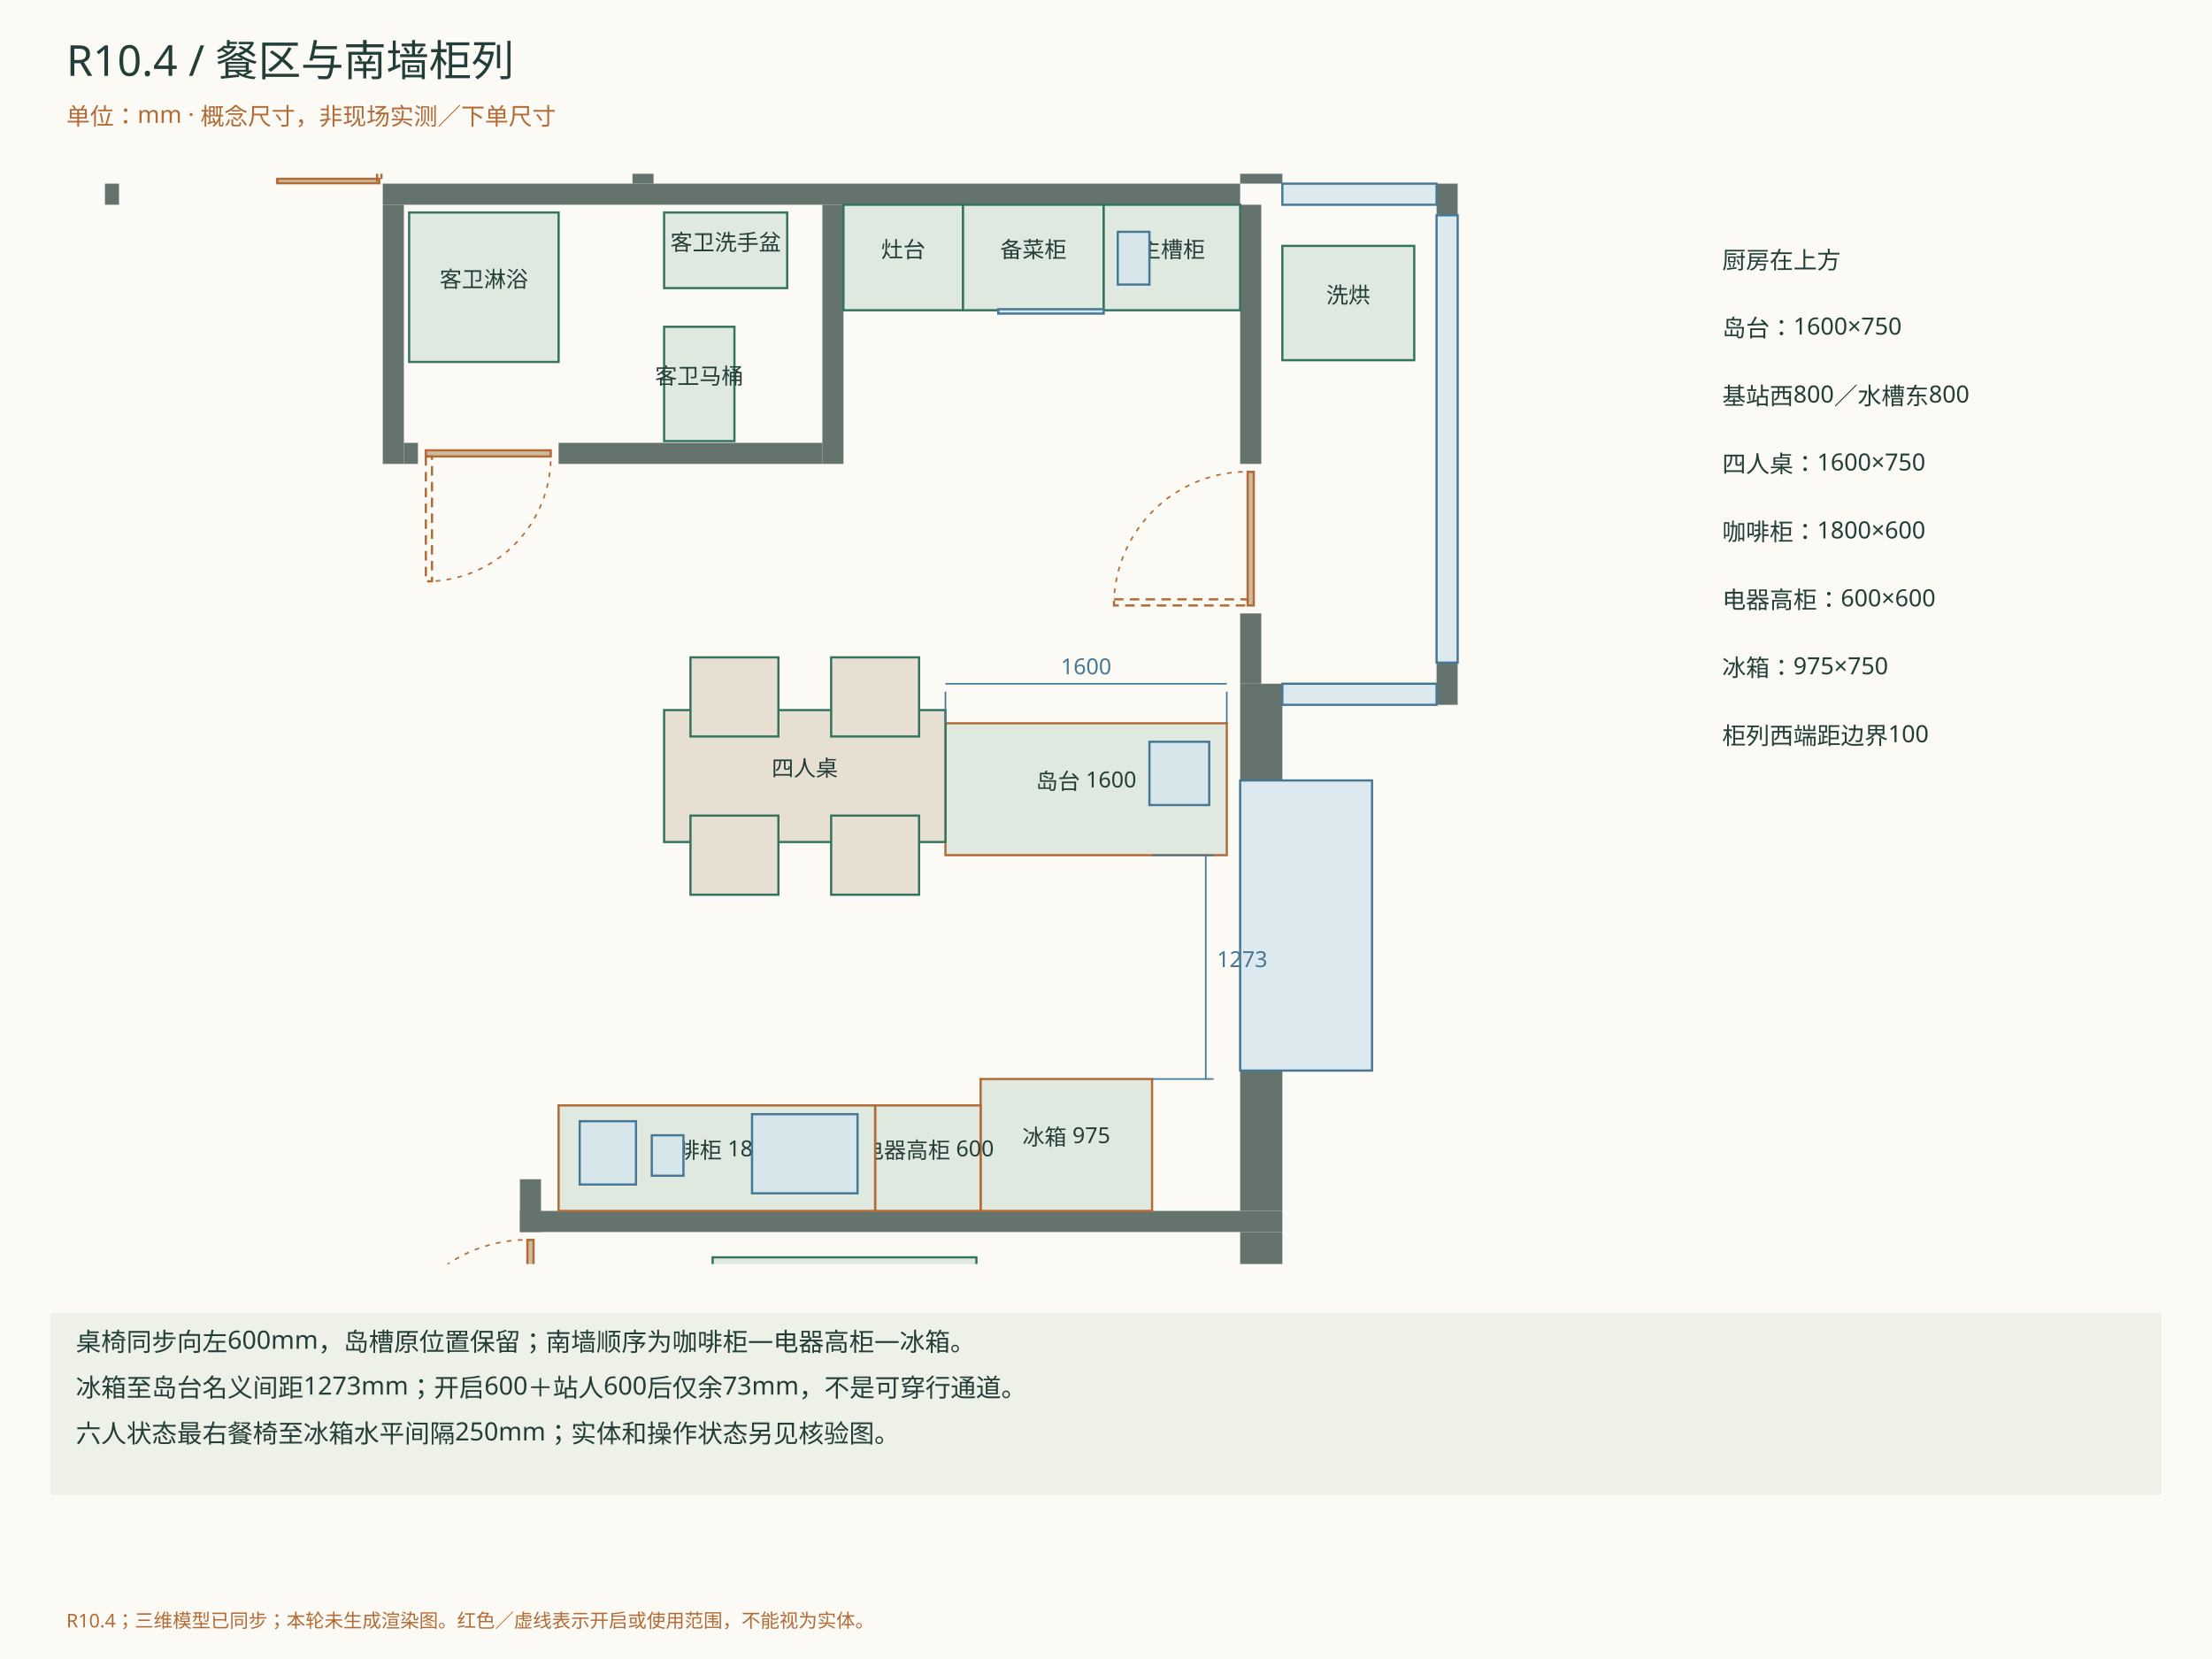
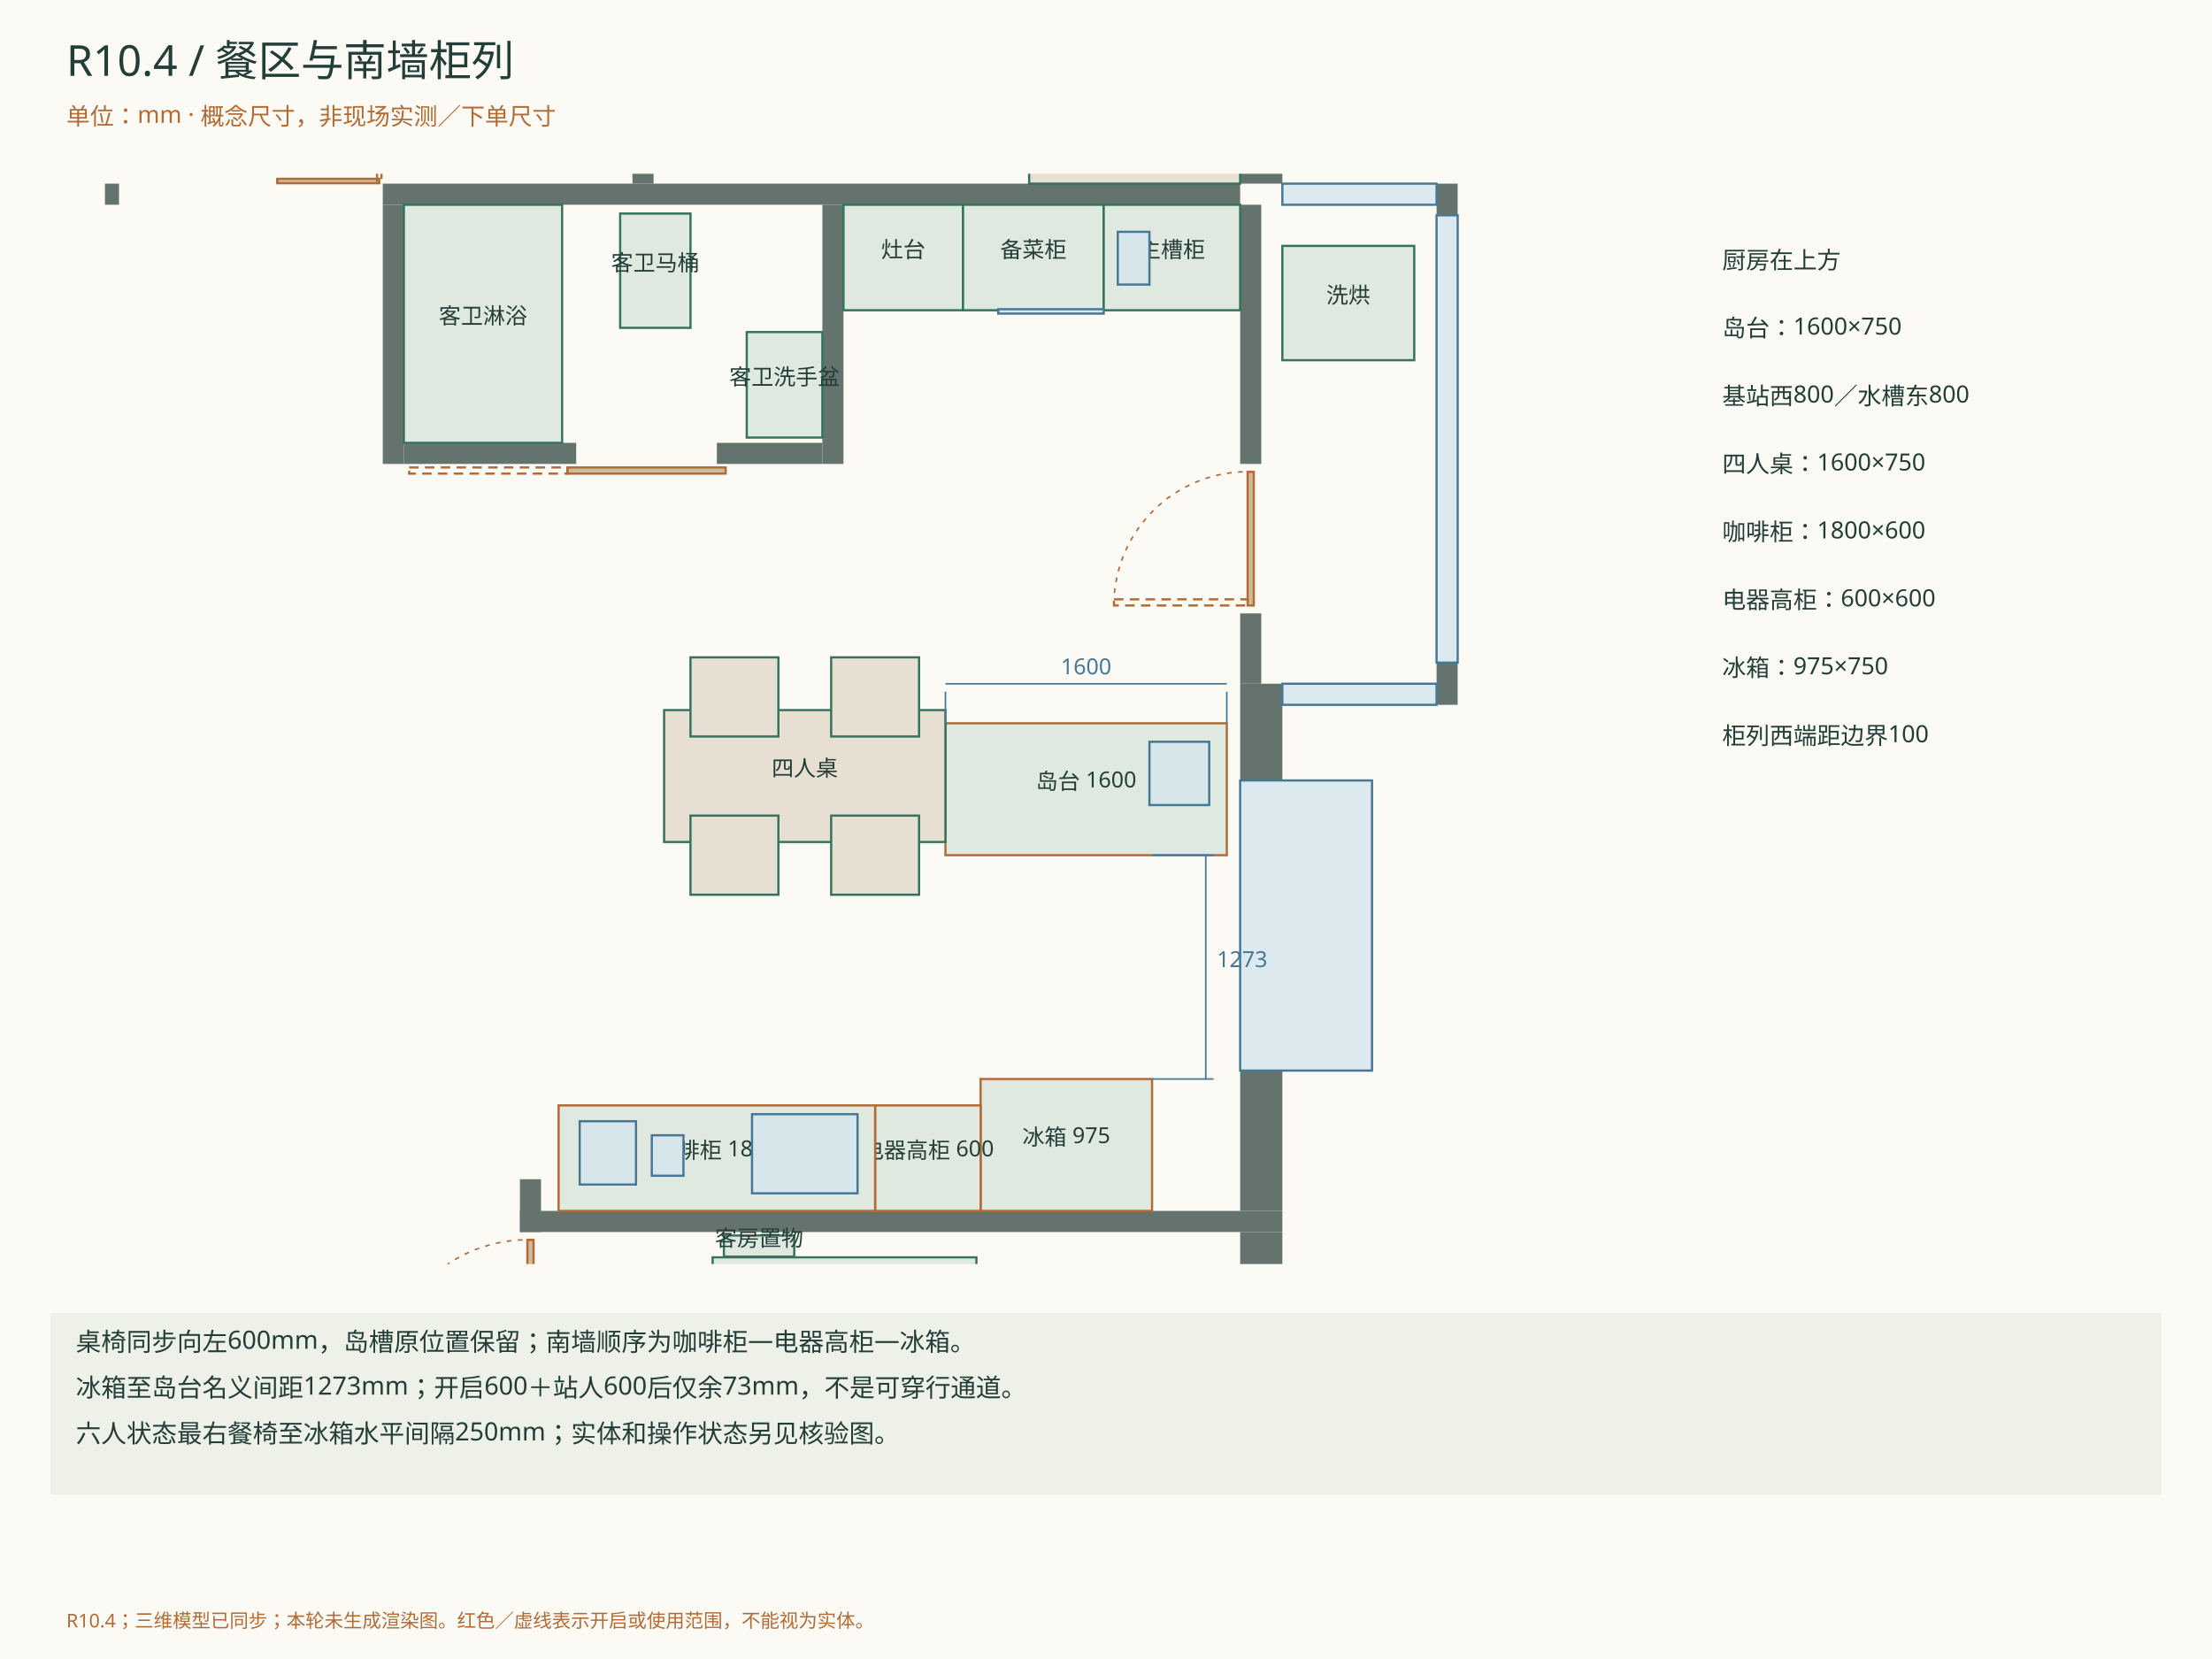
<svg xmlns="http://www.w3.org/2000/svg" viewBox="0 0 1400 1050" role="img">
  <rect width="100%" height="100%" fill="#fbfaf5" />
  <g font-family="PingFang SC, Microsoft YaHei, sans-serif">
    <text x="42" y="48" font-size="27" fill="#233e38" text-anchor="start">R10.4  /  餐区与南墙柜列</text>
    <text x="42" y="79" font-size="15" fill="#b36b36" text-anchor="start">单位：mm · 概念尺寸，非现场实测／下单尺寸</text>
    <defs>
      <clipPath id="panel_3">
        <rect x="40" y="110" width="1050" height="690" fill="white" stroke="none" stroke-width="1.4" />
      </clipPath>
    </defs>
    <g clip-path="url(#panel_3)" data-plan="true" data-world="[-1400, -3300, 6800, 6200]" data-frame="[40, 110, 1050, 690]" data-pulled="[]">
      <rect x="1079.16" y="-688.731" width="26.71" height="450.726" fill="#64736d" stroke="none" stroke-width="1.4" data-wall="wall_A_east_0" data-box="6620,6027,240,4050" />
      <rect x="268.968" y="-702.085" width="836.903" height="26.71" fill="#64736d" stroke="none" stroke-width="1.4" data-wall="wall_A_north_0" data-box="-660,9957,7520,240" />
      <rect x="395.839" y="-264.715" width="470.758" height="13.355" fill="#64736d" stroke="none" stroke-width="1.4" data-wall="wall_A_south1_0" data-box="480,6147,4230,120" />
      <rect x="1034.65" y="-264.715" width="44.516" height="13.355" fill="#64736d" stroke="none" stroke-width="1.4" data-wall="wall_A_south2_0" data-box="6220,6147,400,120" />
      <rect x="268.968" y="-688.731" width="26.71" height="424.016" fill="#64736d" stroke="none" stroke-width="1.4" data-wall="wall_A_west_0" data-box="-660,6267,240,3810" />
      <rect x="784.91" y="-251.36" width="26.71" height="83.134" fill="#64736d" stroke="none" stroke-width="1.4" data-wall="wall_B_east1_0" data-box="3976,5400,240,747" />
      <rect x="784.91" y="4.274" width="26.71" height="111.958" fill="#64736d" stroke="none" stroke-width="1.4" data-wall="wall_B_east2_0" data-box="3976,2844,240,1006" />
      <rect x="400.29" y="-251.36" width="13.355" height="225.919" fill="#64736d" stroke="none" stroke-width="1.4" data-wall="wall_B_west1_0" data-box="520,4117,120,2030" />
      <rect x="400.29" y="74.721" width="13.355" height="41.511" fill="#64736d" stroke="none" stroke-width="1.4" data-wall="wall_B_west2_0" data-box="520,2844,120,373" />
      <rect x="329.065" y="766.39" width="482.555" height="13.355" fill="#64736d" stroke="none" stroke-width="1.4" data-wall="wall_CD_0" data-box="-120,-3118,4336,120" />
      <rect x="784.91" y="432.742" width="26.71" height="61.21" fill="#64736d" stroke="none" stroke-width="1.4" data-wall="wall_C_east1_0" data-box="3976,-550,240,550" />
      <rect x="784.91" y="677.581" width="26.71" height="88.81" fill="#64736d" stroke="none" stroke-width="1.4" data-wall="wall_C_east2_0" data-box="3976,-2998,240,798" />
      <rect x="329.065" y="746.358" width="13.355" height="33.387" fill="#64736d" stroke="none" stroke-width="1.4" data-wall="wall_C_west_end_0" data-box="-120,-3118,120,300" />
      <rect x="784.91" y="779.745" width="26.71" height="363.252" fill="#64736d" stroke="none" stroke-width="1.4" data-wall="wall_D_east_0" data-box="3976,-6382,240,3264" />
      <rect x="342.419" y="1129.64" width="124.645" height="13.355" fill="#64736d" stroke="none" stroke-width="1.4" data-wall="wall_D_south1_0" data-box="0,-6382,1120,120" />
      <rect x="649.581" y="1129.64" width="135.329" height="13.355" fill="#64736d" stroke="none" stroke-width="1.4" data-wall="wall_D_south2_0" data-box="2760,-6382,1216,120" />
      <rect x="329.065" y="879.906" width="13.355" height="263.09" fill="#64736d" stroke="none" stroke-width="1.4" data-wall="wall_D_west2_0" data-box="-120,-6382,120,2364" />
      <rect x="212.544" y="1031.48" width="13.355" height="121.306" fill="#64736d" stroke="none" stroke-width="1.4" data-wall="wall_balconyA_east_0" data-box="-1167,-6470,120,1090" />
      <rect x="-121.884" y="1004.77" width="66.774" height="13.355" fill="#64736d" stroke="none" stroke-width="1.4" data-wall="wall_balconyA_head1_0" data-box="-4172,-5260,600,120" />
      <rect x="167.471" y="1004.77" width="161.594" height="26.71" fill="#64736d" stroke="none" stroke-width="1.4" data-wall="wall_balconyA_head2_0" data-box="-1572,-5380,1452,240" />
      <rect x="909.221" y="116.232" width="13.355" height="20.032" fill="#64736d" stroke="none" stroke-width="1.4" data-wall="wall_balconyB_NE_0" data-box="5093,2664,120,180" />
      <rect x="909.221" y="419.387" width="13.355" height="26.71" fill="#64736d" stroke="none" stroke-width="1.4" data-wall="wall_balconyB_SE_0" data-box="5093,-120,120,240" />
      <rect x="784.91" y="129.587" width="13.355" height="164.042" fill="#64736d" stroke="none" stroke-width="1.4" data-wall="wall_balconyB_div1_0" data-box="3976,1250,120,1474" />
      <rect x="784.91" y="388.226" width="13.355" height="44.516" fill="#64736d" stroke="none" stroke-width="1.4" data-wall="wall_balconyB_div2_0" data-box="3976,-0,120,400" />
      <rect x="520.484" y="129.587" width="13.355" height="164.042" fill="#64736d" stroke="none" stroke-width="1.4" data-wall="wall_bath_east_0" data-box="1600,1250,120,1474" />
      <rect x="242.258" y="116.232" width="542.652" height="13.355" fill="#64736d" stroke="none" stroke-width="1.4" data-wall="wall_bath_kitchen_north_0" data-box="-900,2724,4876,120" />
-       <rect x="255.613" y="280.274" width="8.903" height="13.355" fill="#64736d" stroke="none" stroke-width="1.4" data-wall="wall_bath_south1_0" data-box="-780,1250,80,120" />
-       <rect x="353.548" y="280.274" width="166.935" height="13.355" fill="#64736d" stroke="none" stroke-width="1.4" data-wall="wall_bath_south2_0" data-box="100,1250,1500,120" />
+       <rect x="255.613" y="280.274" width="109.065" height="13.355" fill="#64736d" stroke="none" stroke-width="1.4" data-wall="wall_bath_south1_0" data-box="-780,1250,980,120" />
+       <rect x="453.71" y="280.274" width="66.774" height="13.355" fill="#64736d" stroke="none" stroke-width="1.4" data-wall="wall_bath_south2_0" data-box="1000,1250,600,120" />
      <rect x="242.258" y="129.587" width="13.355" height="164.042" fill="#64736d" stroke="none" stroke-width="1.4" data-wall="wall_bath_west_0" data-box="-900,1250,120,1474" />
      <rect x="-63.79" y="227.523" width="26.71" height="66.106" fill="#64736d" stroke="none" stroke-width="1.4" data-wall="wall_entry_lower_0" data-box="-3650,1250,240,594" />
      <rect x="-148.594" y="280.274" width="111.513" height="26.71" fill="#64736d" stroke="none" stroke-width="1.4" data-wall="wall_entry_step_0" data-box="-4412,1130,1002,240" />
      <rect x="-63.79" y="-278.069" width="359.468" height="26.71" fill="#64736d" stroke="none" stroke-width="1.4" data-wall="wall_family_north_0" data-box="-3650,6147,3230,240" />
      <rect x="-63.79" y="-251.36" width="26.71" height="380.947" fill="#64736d" stroke="none" stroke-width="1.4" data-wall="wall_family_west_0" data-box="-3650,2724,240,3423" />
      <rect x="-148.594" y="306.984" width="26.71" height="845.806" fill="#64736d" stroke="none" stroke-width="1.4" data-wall="wall_living_west_0" data-box="-4412,-6470,240,7600" />
      <rect x="484.871" y="-688.731" width="13.355" height="73.452" fill="#64736d" stroke="none" stroke-width="1.4" data-wall="wall_master_bath_east1_0" data-box="1280,9417,120,660" />
      <rect x="484.871" y="-530.698" width="13.355" height="24.484" fill="#64736d" stroke="none" stroke-width="1.4" data-wall="wall_master_bath_east2_0" data-box="1280,8437,120,220" />
      <rect x="295.677" y="-519.569" width="189.194" height="13.355" fill="#64736d" stroke="none" stroke-width="1.4" data-wall="wall_master_bath_south_0" data-box="-420,8437,1700,120" />
      <rect x="-37.081" y="116.232" width="3.339" height="13.355" fill="#64736d" stroke="none" stroke-width="1.4" data-wall="shoe_wall_west_return" data-box="-3410,2724,30,120" />
      <rect x="66.419" y="116.232" width="8.903" height="13.355" fill="#64736d" stroke="none" stroke-width="1.4" data-wall="shoe_wall_door_return" data-box="-2480,2724,80,120" />
      <rect x="866.597" y="-264.715" width="168.048" height="13.355" fill="#dceaf0" stroke="#467896" stroke-width="1.4" />
      <rect x="811.619" y="116.232" width="97.602" height="13.355" fill="#dceaf0" stroke="#467896" stroke-width="1.4" />
      <rect x="909.221" y="136.265" width="13.355" height="283.123" fill="#dceaf0" stroke="#467896" stroke-width="1.4" />
      <rect x="811.619" y="432.742" width="97.602" height="13.355" fill="#dceaf0" stroke="#467896" stroke-width="1.4" />
      <rect x="-121.884" y="1139.44" width="334.427" height="13.355" fill="#dceaf0" stroke="#467896" stroke-width="1.4" />
      <rect x="784.91" y="-168.226" width="83.468" height="172.5" fill="#dceaf0" stroke="#467896" stroke-width="1.4" />
      <rect x="784.91" y="493.952" width="83.468" height="183.629" fill="#dceaf0" stroke="#467896" stroke-width="1.4" />
      <rect x="467.065" y="1129.64" width="182.516" height="77.903" fill="#dceaf0" stroke="#467896" stroke-width="1.4" />
      <polygon points="451.039,1018.35 617.974,1018.35 617.974,795.771 451.039,795.771" fill="#e0e9df" stroke="#34735e" stroke-width="1.4" data-object="bedD" data-box="976,-5262,1500,2000" />
      <text x="534.506" y="907.061" font-size="14" fill="#233e38" text-anchor="middle">D床</text>
      <rect x="467.732" y="809.126" width="58.427" height="33.387" fill="#fbfaf5" stroke="#34735e" stroke-width="1.4" />
      <rect x="541.184" y="809.126" width="58.427" height="33.387" fill="#fbfaf5" stroke="#34735e" stroke-width="1.4" />
      <polygon points="620.645,766.39 729.153,766.39 729.153,682.923 620.645,682.923" fill="#e0e9df" stroke="#b36b36" stroke-width="1.4" data-object="fridge" data-box="2500,-2998,975,750" />
      <text x="674.899" y="724.656" font-size="14" fill="#233e38" text-anchor="middle">冰箱 975</text>
      <polygon points="553.871,766.39 620.645,766.39 620.645,699.616 553.871,699.616" fill="#e0e9df" stroke="#b36b36" stroke-width="1.4" data-object="tower" data-box="1900,-2998,600,600" />
      <text x="587.258" y="733.003" font-size="14" fill="#233e38" text-anchor="middle">电器高柜 600</text>
      <polygon points="353.548,766.39 553.871,766.39 553.871,699.616 353.548,699.616" fill="#e0e9df" stroke="#b36b36" stroke-width="1.4" data-object="coffee" data-box="100,-2998,1800,600" />
      <text x="453.71" y="733.003" font-size="14" fill="#233e38" text-anchor="middle">咖啡柜 1800</text>
      <polygon points="598.387,541.25 776.452,541.25 776.452,457.782 598.387,457.782" fill="#e0e9df" stroke="#b36b36" stroke-width="1.4" data-object="island" data-box="2300,-975,1600,750" />
      <text x="687.419" y="499.516" font-size="14" fill="#233e38" text-anchor="middle">岛台 1600</text>
      <polygon points="420.323,532.903 598.387,532.903 598.387,449.435 420.323,449.435" fill="#e7dfd2" stroke="#34735e" stroke-width="1.4" data-object="table4" data-box="700,-900,1600,750" />
      <text x="509.355" y="491.169" font-size="14" fill="#233e38" text-anchor="middle">四人桌</text>
      <polygon points="437.016,466.129 492.661,466.129 492.661,416.048 437.016,416.048" fill="#e7dfd2" stroke="#34735e" stroke-width="1.4" data-object="chair4_0" data-box="850,-300,500,450" />
      <polygon points="526.048,466.129 581.694,466.129 581.694,416.048 526.048,416.048" fill="#e7dfd2" stroke="#34735e" stroke-width="1.4" data-object="chair4_1" data-box="1650,-300,500,450" />
      <polygon points="437.016,566.29 492.661,566.29 492.661,516.21 437.016,516.21" fill="#e7dfd2" stroke="#34735e" stroke-width="1.4" data-object="chair4_2" data-box="850,-1200,500,450" />
      <polygon points="526.048,566.29 581.694,566.29 581.694,516.21 526.048,516.21" fill="#e7dfd2" stroke="#34735e" stroke-width="1.4" data-object="chair4_3" data-box="1650,-1200,500,450" />
      <polygon points="533.839,196.361 609.516,196.361 609.516,129.587 533.839,129.587" fill="#e0e9df" stroke="#34735e" stroke-width="1.4" data-object="hob" data-box="1720,2124,680,600" />
      <text x="571.677" y="162.974" font-size="14" fill="#233e38" text-anchor="middle">灶台</text>
      <polygon points="609.516,196.361 698.548,196.361 698.548,129.587 609.516,129.587" fill="#e0e9df" stroke="#34735e" stroke-width="1.4" data-object="prep" data-box="2400,2124,800,600" />
      <text x="654.032" y="162.974" font-size="14" fill="#233e38" text-anchor="middle">备菜柜</text>
      <polygon points="698.548,196.361 784.91,196.361 784.91,129.587 698.548,129.587" fill="#e0e9df" stroke="#34735e" stroke-width="1.4" data-object="sink" data-box="3200,2124,776,600" />
      <text x="741.729" y="162.974" font-size="14" fill="#233e38" text-anchor="middle">主槽柜</text>
-       <polygon points="420.323,182.339 498.226,182.339 498.226,134.484 420.323,134.484" fill="#e0e9df" stroke="#34735e" stroke-width="1.4" data-object="Bath_Public_basin" data-box="700,2250,700,430" />
-       <text x="459.274" y="158.411" font-size="14" fill="#233e38" text-anchor="middle">客卫洗手盆</text>
-       <polygon points="420.323,279.161 464.839,279.161 464.839,206.823 420.323,206.823" fill="#e0e9df" stroke="#34735e" stroke-width="1.4" data-object="Bath_Public_wc" data-box="700,1380,400,650" />
-       <text x="442.581" y="242.992" font-size="14" fill="#233e38" text-anchor="middle">客卫马桶</text>
-       <polygon points="258.952,229.081 353.548,229.081 353.548,134.484 258.952,134.484" fill="#e0e9df" stroke="#34735e" stroke-width="1.4" data-object="shower_public" data-box="-750,1830,850,850" />
-       <text x="306.25" y="181.782" font-size="14" fill="#233e38" text-anchor="middle">客卫淋浴</text>
+       <polygon points="472.629,276.935 520.484,276.935 520.484,210.161 472.629,210.161" fill="#e0e9df" stroke="#34735e" stroke-width="1.4" data-object="Bath_Public_basin" data-box="1170,1400,430,600" />
+       <text x="496.556" y="243.548" font-size="14" fill="#233e38" text-anchor="middle">客卫洗手盆</text>
+       <polygon points="392.5,207.49 437.016,207.49 437.016,135.152 392.5,135.152" fill="#e0e9df" stroke="#34735e" stroke-width="1.4" data-object="Bath_Public_wc" data-box="450,2024,400,650" />
+       <text x="414.758" y="171.321" font-size="14" fill="#233e38" text-anchor="middle">客卫马桶</text>
+       <polygon points="255.613,280.274 355.774,280.274 355.774,129.587 255.613,129.587" fill="#e0e9df" stroke="#34735e" stroke-width="1.4" data-object="shower_public" data-box="-780,1370,900,1354" />
+       <text x="305.694" y="204.931" font-size="14" fill="#233e38" text-anchor="middle">客卫淋浴</text>
      <polygon points="811.619,227.968 895.087,227.968 895.087,155.629 811.619,155.629" fill="#e0e9df" stroke="#34735e" stroke-width="1.4" data-object="laundry" data-box="4216,1840,750,650" />
      <text x="853.353" y="191.798" font-size="14" fill="#233e38" text-anchor="middle">洗烘</text>
+       <polygon points="651.361,116.232 784.91,116.232 784.91,49.458 651.361,49.458" fill="#e7dfd2" stroke="#34735e" stroke-width="1.4" data-object="child_desk" data-box="2776,2844,1200,600" />
+       <text x="718.135" y="82.845" font-size="14" fill="#233e38" text-anchor="middle">儿童书桌</text>
+       <polygon points="458.161,795.326 502.677,795.326 502.677,781.971 458.161,781.971" fill="#e0e9df" stroke="#34735e" stroke-width="1.4" data-object="D_bedside" data-box="1040,-3258,400,120" />
+       <text x="480.419" y="788.648" font-size="14" fill="#233e38" text-anchor="middle">客房置物</text>
      <rect x="405.02" y="-20.432" width="3.895" height="90.145" fill="#cdbb9e" stroke="#b36b36" stroke-width="1.4" />
      <rect x="314.875" y="65.818" width="90.145" height="3.895" fill="none" stroke="#b36b36" stroke-width="1.4" stroke-dasharray="6 4" />
      <polyline points="408.915,-20.432 404.192,-20.513 399.471,-20.346 394.766,-19.932 390.088,-19.272 385.451,-18.369 380.868,-17.224 376.351,-15.841 371.913,-14.223 367.566,-12.375 363.321,-10.303 359.19,-8.011 355.185,-5.506 351.317,-2.794 347.596,0.116 344.032,3.216 340.636,6.499 337.416,9.956 334.381,13.576 331.54,17.35 328.9,21.267 326.469,25.317 324.253,29.489 322.258,33.771 320.491,38.152 318.955,42.619 317.655,47.161 316.594,51.764 315.776,56.416 315.202,61.105 314.875,65.818" fill="none" stroke="#b36b36" stroke-dasharray="3 4" />
-       <rect x="269.524" y="285.004" width="79.016" height="3.895" fill="#cdbb9e" stroke="#b36b36" stroke-width="1.4" />
-       <rect x="269.524" y="288.899" width="3.895" height="79.016" fill="none" stroke="#b36b36" stroke-width="1.4" stroke-dasharray="6 4" />
-       <polyline points="348.54,285.004 348.636,289.145 348.515,293.285 348.177,297.413 347.623,301.518 346.856,305.588 345.877,309.612 344.688,313.58 343.293,317.48 341.696,321.301 339.902,325.034 337.914,328.668 335.739,332.192 333.383,335.599 330.851,338.877 328.151,342.018 325.291,345.013 322.278,347.855 319.12,350.535 315.826,353.046 312.406,355.382 308.867,357.535 305.221,359.5 301.477,361.271 297.646,362.844 293.738,364.215 289.763,365.379 285.732,366.333 281.657,367.075 277.549,367.603 273.419,367.915" fill="none" stroke="#b36b36" stroke-dasharray="3 4" />
+       <rect x="359.113" y="295.855" width="100.161" height="3.895" fill="#cdbb9e" stroke="#b36b36" stroke-width="1.4" />
+       <rect x="258.952" y="295.855" width="100.161" height="3.895" fill="none" stroke="#b36b36" stroke-width="1.4" stroke-dasharray="6 4" />
+       <polyline points="459.274,295.855 459.274,295.855 459.274,295.855 459.274,295.855 459.274,295.855 459.274,295.855 459.274,295.855 459.274,295.855 459.274,295.855 459.274,295.855 459.274,295.855 459.274,295.855 459.274,295.855 459.274,295.855 459.274,295.855 459.274,295.855 459.274,295.855 459.274,295.855 459.274,295.855 459.274,295.855 459.274,295.855 459.274,295.855 459.274,295.855 459.274,295.855 459.274,295.855 459.274,295.855 459.274,295.855 459.274,295.855 459.274,295.855 459.274,295.855 459.274,295.855" fill="none" stroke="#b36b36" stroke-dasharray="3 4" />
      <rect x="789.64" y="298.637" width="3.895" height="84.581" fill="#cdbb9e" stroke="#b36b36" stroke-width="1.4" />
      <rect x="705.059" y="379.323" width="84.581" height="3.895" fill="none" stroke="#b36b36" stroke-width="1.4" stroke-dasharray="6 4" />
      <polyline points="793.535,298.637 789.103,298.549 784.672,298.693 780.255,299.069 775.864,299.676 771.511,300.511 767.207,301.573 762.965,302.859 758.796,304.365 754.711,306.087 750.723,308.021 746.84,310.161 743.076,312.501 739.438,315.035 735.939,317.756 732.586,320.656 729.39,323.728 726.359,326.962 723.502,330.351 720.826,333.885 718.338,337.554 716.046,341.348 713.956,345.257 712.073,349.27 710.402,353.376 708.949,357.564 707.717,361.822 706.71,366.139 705.929,370.503 705.379,374.901 705.059,379.323" fill="none" stroke="#b36b36" stroke-dasharray="3 4" />
      <rect x="333.794" y="784.753" width="3.895" height="90.145" fill="#cdbb9e" stroke="#b36b36" stroke-width="1.4" />
      <rect x="243.649" y="871.003" width="90.145" height="3.895" fill="none" stroke="#b36b36" stroke-width="1.4" stroke-dasharray="6 4" />
      <polyline points="337.69,784.753 332.966,784.673 328.245,784.84 323.54,785.254 318.862,785.913 314.226,786.817 309.642,787.962 305.126,789.345 300.687,790.962 296.34,792.81 292.095,794.883 287.965,797.175 283.96,799.68 280.091,802.391 276.37,805.301 272.806,808.402 269.41,811.685 266.19,815.141 263.155,818.761 260.314,822.535 257.674,826.452 255.243,830.503 253.027,834.675 251.032,838.957 249.265,843.337 247.729,847.805 246.429,852.346 245.368,856.949 244.55,861.602 243.977,866.291 243.649,871.003" fill="none" stroke="#b36b36" stroke-dasharray="3 4" />
      <rect x="175.484" y="113.172" width="64.548" height="2.782" fill="#cdbb9e" stroke="#b36b36" stroke-width="1.4" />
      <rect x="238.641" y="50.014" width="2.782" height="64.548" fill="none" stroke="#b36b36" stroke-width="1.4" stroke-dasharray="6 4" />
      <polyline points="175.484,115.954 175.5,112.574 175.692,109.199 176.061,105.839 176.605,102.503 177.323,99.2 178.213,95.939 179.273,92.73 180.499,89.58 181.888,86.498 183.436,83.493 185.14,80.574 186.994,77.748 188.993,75.022 191.133,72.405 193.406,69.904 195.807,67.525 198.33,65.275 200.966,63.16 203.71,61.186 206.553,59.358 209.488,57.681 212.507,56.161 215.601,54.8 218.763,53.604 221.982,52.574 225.251,51.714 228.561,51.027 231.902,50.514 235.265,50.176 238.641,50.014" fill="none" stroke="#b36b36" stroke-dasharray="3 4" />
      <rect x="727.484" y="469.468" width="37.839" height="40.065" fill="#d7e6ea" stroke="#467896" stroke-width="1.4" />
      <rect x="366.903" y="709.632" width="35.613" height="40.065" fill="#d7e6ea" stroke="#467896" stroke-width="1.4" />
      <rect x="412.532" y="718.535" width="20.032" height="25.597" fill="#d7e6ea" stroke="#467896" stroke-width="1.4" />
      <rect x="631.774" y="195.694" width="66.774" height="2.782" fill="#d7e6ea" stroke="#467896" stroke-width="1.4" />
      <rect x="707.452" y="146.726" width="20.032" height="33.387" fill="#d7e6ea" stroke="#467896" stroke-width="1.4" />
      <rect x="475.968" y="705.181" width="66.774" height="50.081" fill="#d7e6ea" stroke="#467896" stroke-width="1.4" />
    </g>
    <path d="M598.387,457.782 V437.782 M776.452,457.782 V437.782 M598.387,432.782 H776.452" fill="none" stroke="#467896" />
    <text x="687.419" y="426.782" font-size="14" fill="#467896" text-anchor="middle">1600</text>
    <path d="M729.153,682.923 H768.153 M729.153,541.25 H768.153 M763.153,682.923 V541.25" fill="none" stroke="#467896" />
    <text x="770.153" y="612.086" font-size="14" fill="#467896" text-anchor="start">1273</text>
    <text x="1090" y="170" font-size="15" fill="#233e38" text-anchor="start">厨房在上方</text>
    <text x="1090" y="213" font-size="15" fill="#233e38" text-anchor="start">岛台：1600×750</text>
    <text x="1090" y="256" font-size="15" fill="#233e38" text-anchor="start">基站西800／水槽东800</text>
    <text x="1090" y="299" font-size="15" fill="#233e38" text-anchor="start">四人桌：1600×750</text>
    <text x="1090" y="342" font-size="15" fill="#233e38" text-anchor="start">咖啡柜：1800×600</text>
    <text x="1090" y="385" font-size="15" fill="#233e38" text-anchor="start">电器高柜：600×600</text>
    <text x="1090" y="428" font-size="15" fill="#233e38" text-anchor="start">冰箱：975×750</text>
    <text x="1090" y="471" font-size="15" fill="#233e38" text-anchor="start">柜列西端距边界100</text>
    <rect x="32" y="831" width="1336" height="115" fill="#eef1e8" stroke="none" stroke-width="1.4" />
    <text x="48" y="855" font-size="16" fill="#233e38" text-anchor="start">桌椅同步向左600mm，岛槽原位置保留；南墙顺序为咖啡柜—电器高柜—冰箱。</text>
    <text x="48" y="884" font-size="16" fill="#233e38" text-anchor="start">冰箱至岛台名义间距1273mm；开启600＋站人600后仅余73mm，不是可穿行通道。</text>
    <text x="48" y="913" font-size="16" fill="#233e38" text-anchor="start">六人状态最右餐椅至冰箱水平间隔250mm；实体和操作状态另见核验图。</text>
    <text x="42" y="1030" font-size="12" fill="#b36b36" text-anchor="start">R10.4；三维模型已同步；本轮未生成渲染图。红色／虚线表示开启或使用范围，不能视为实体。</text>
  </g>
</svg>
